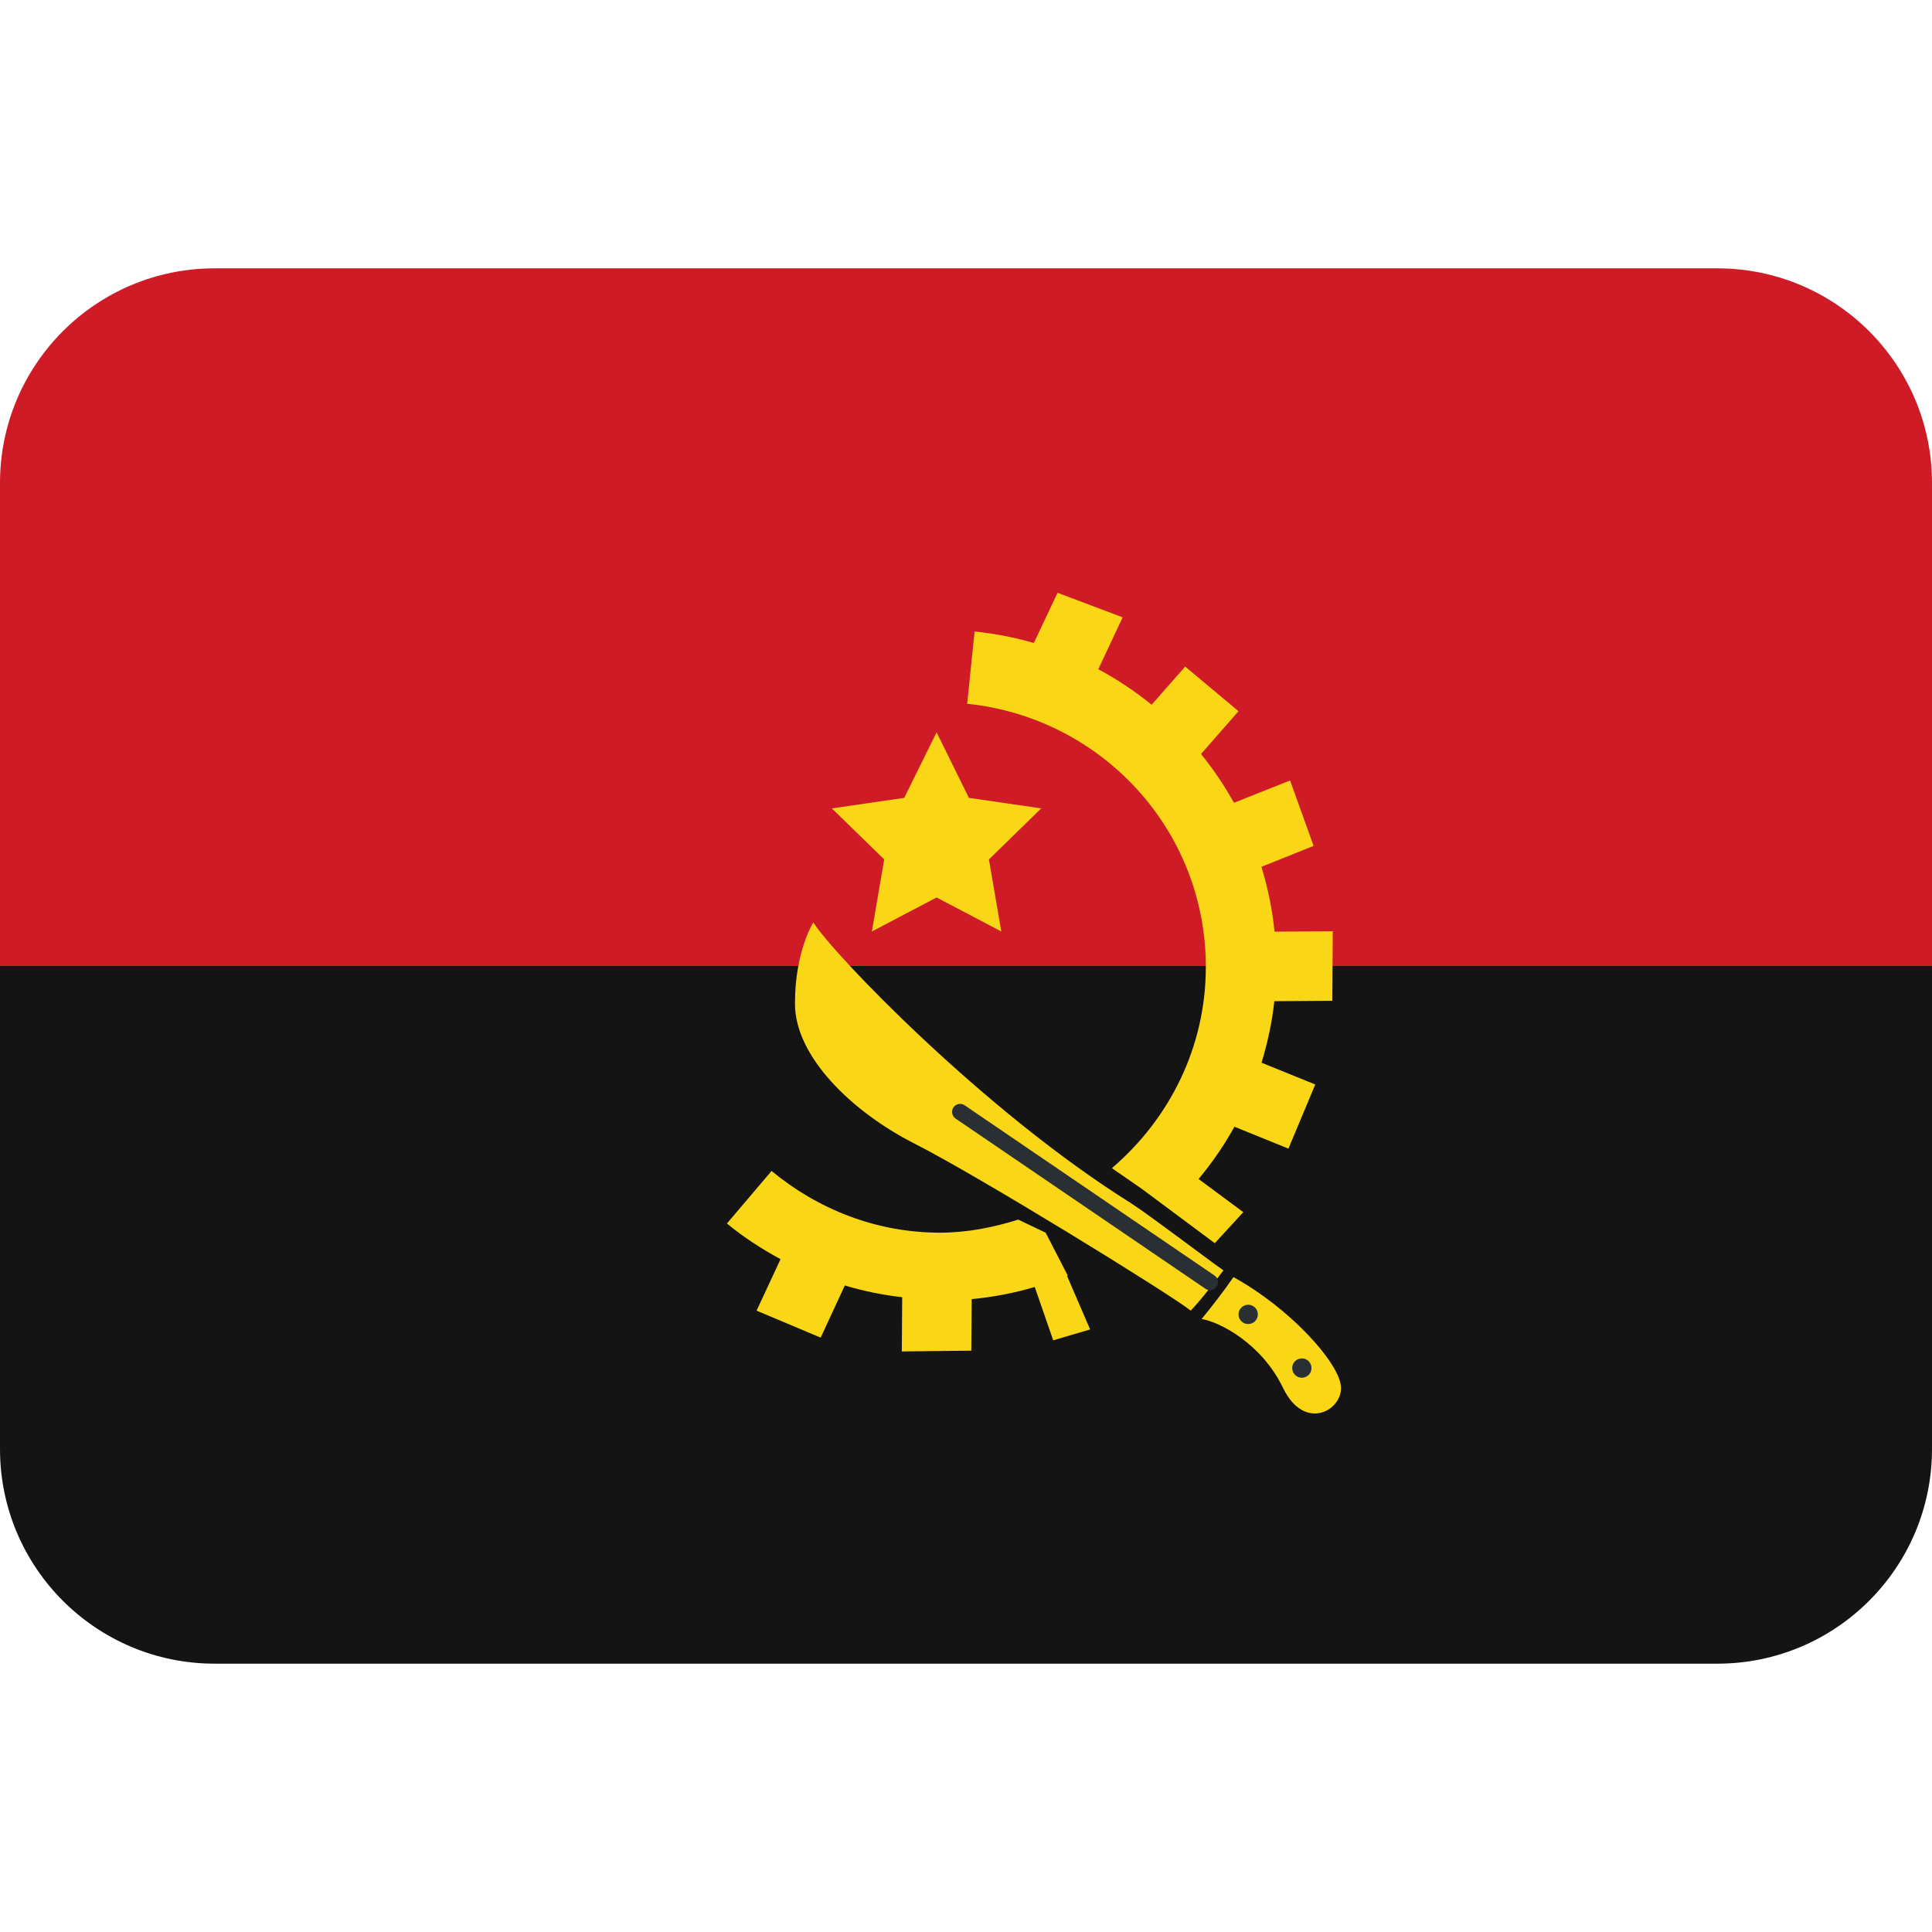
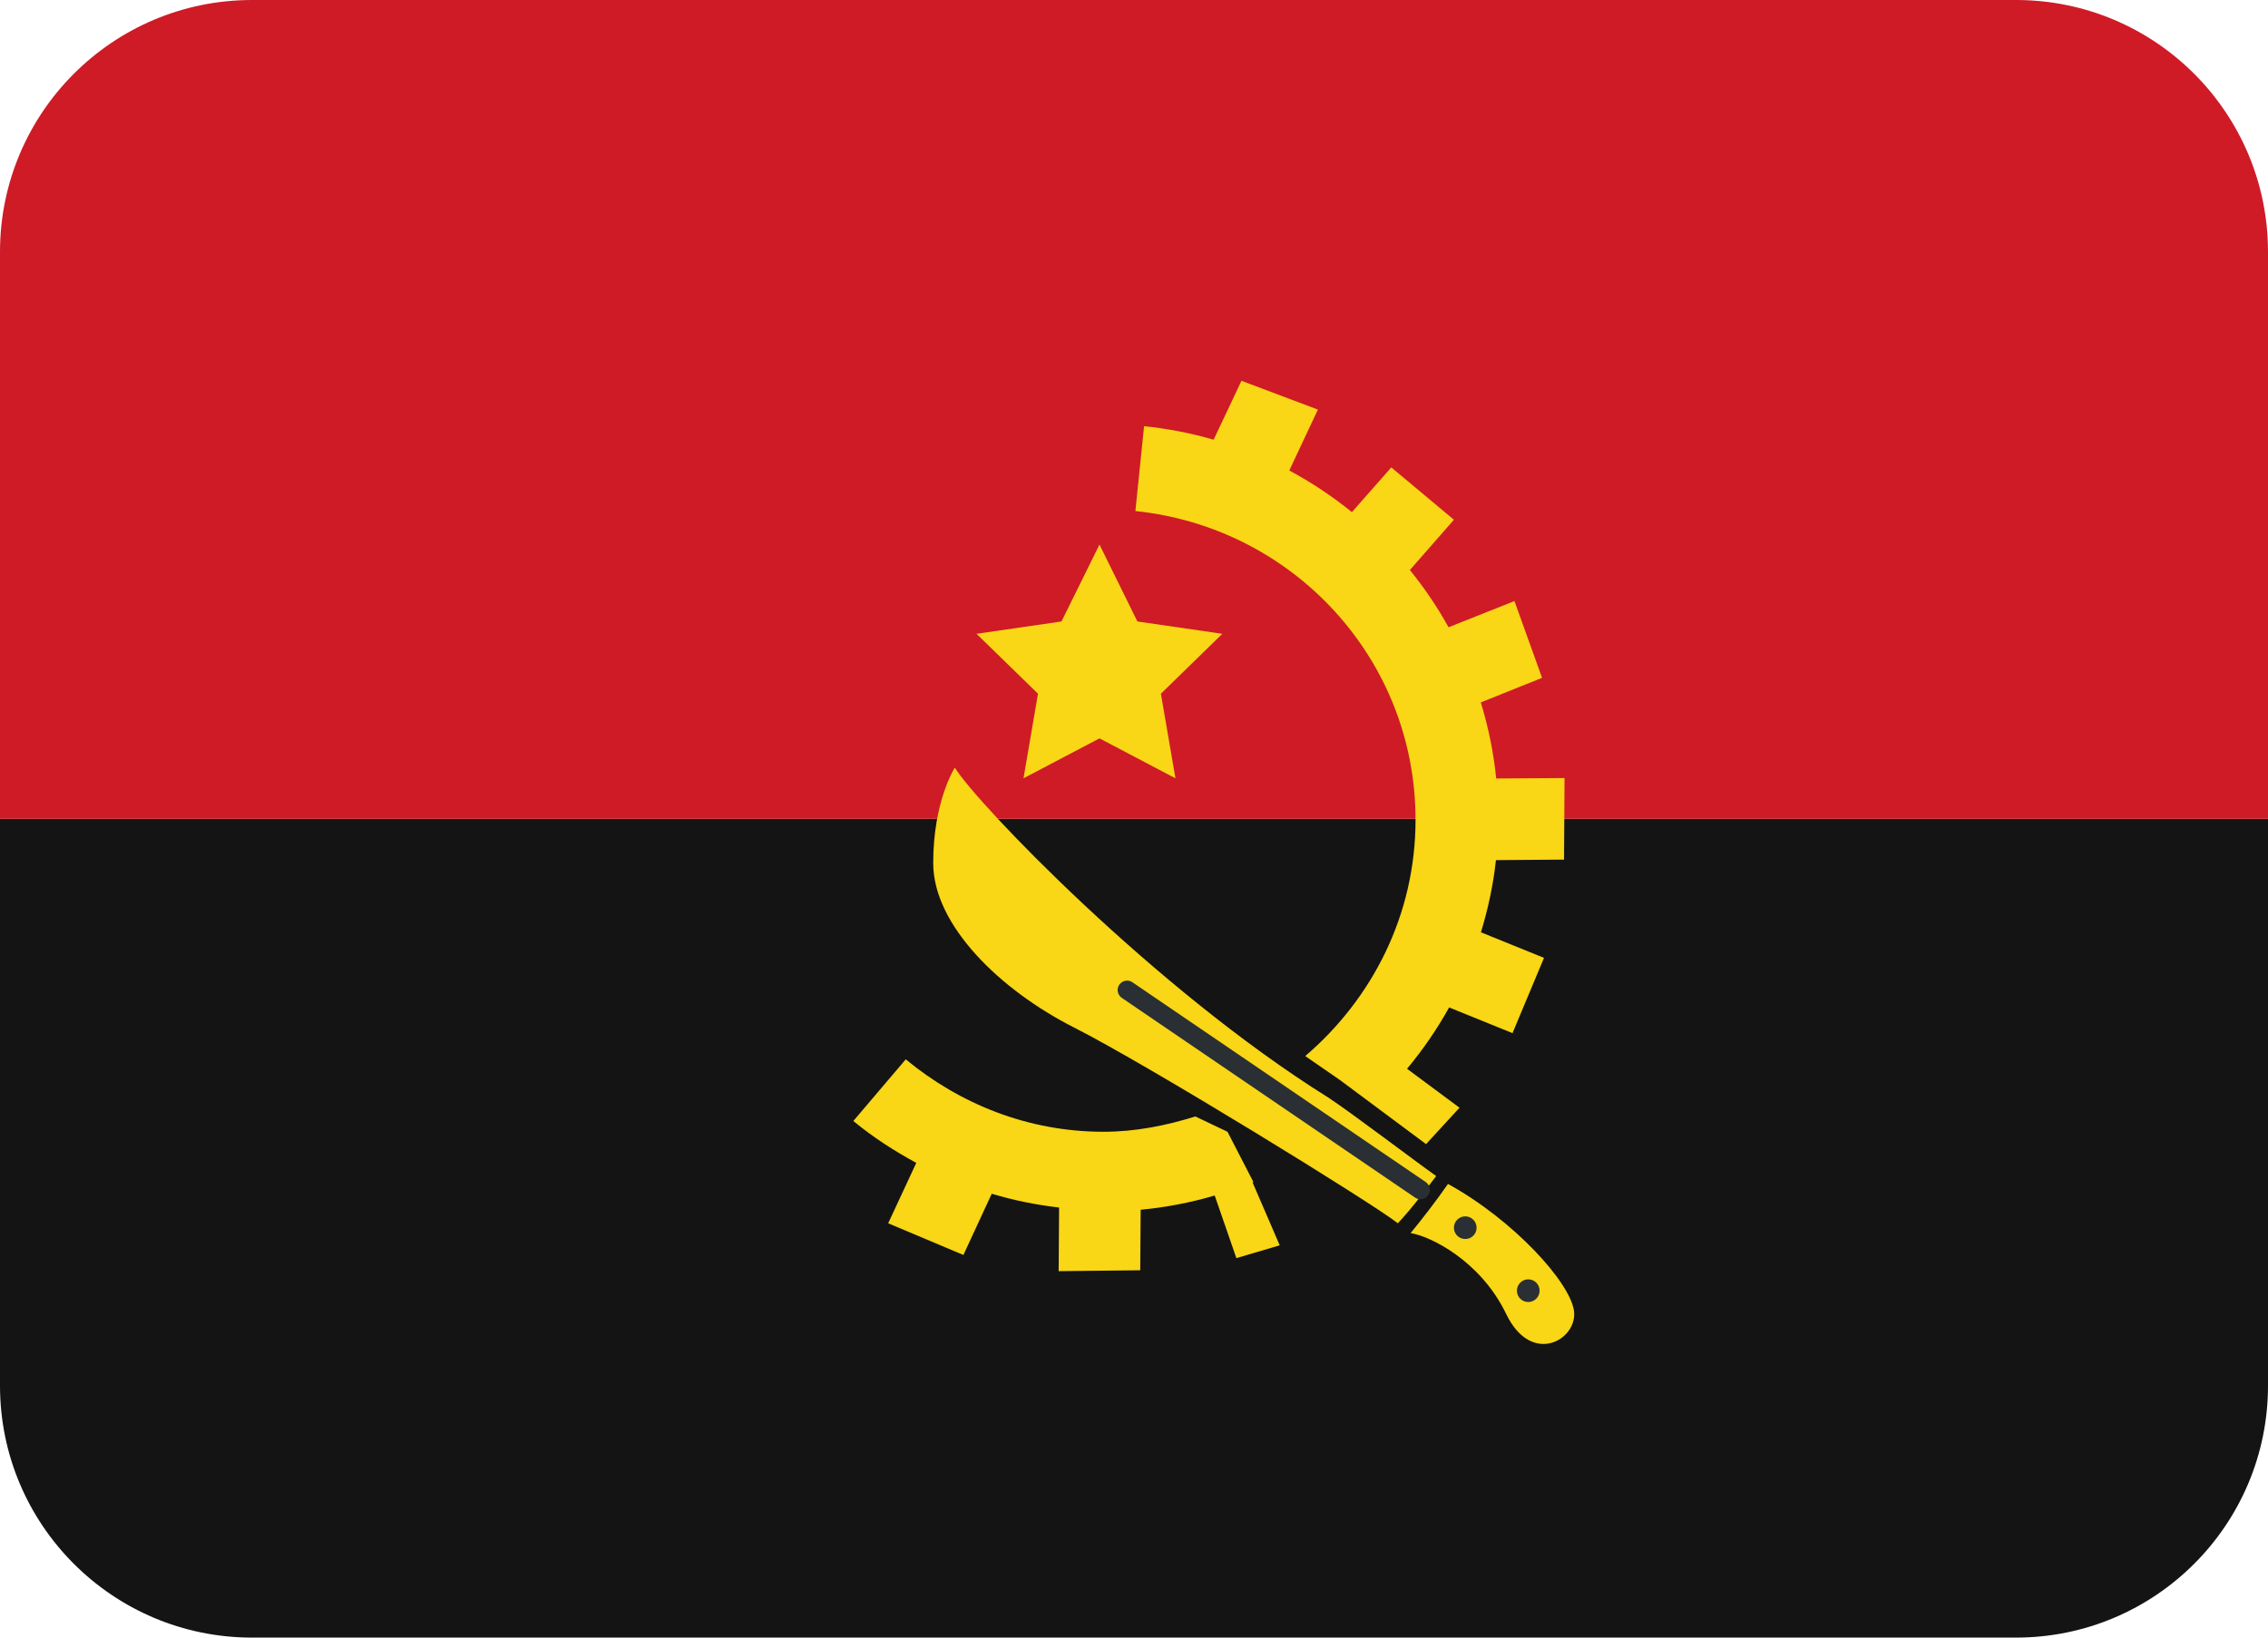
- <svg xmlns="http://www.w3.org/2000/svg" viewBox="0 0 36 36">
+ <svg xmlns="http://www.w3.org/2000/svg" viewBox="0 5 36 26">
  <path fill="#141414" d="M0 18v9c0 2.209 1.791 4 4 4h28c2.209 0 4-1.791 4-4v-9H0z" />
  <path fill="#CE1B26" d="M36 18V9c0-2.209-1.791-4-4-4H4C1.791 5 0 6.791 0 9v9h36z" />
  <path fill="#F9D616" d="M17.452 13.646l.602 1.221 1.348.196-.975.951.231 1.343-1.206-.634-1.206.634.23-1.343-.976-.951 1.349-.196zm-2.296 3.542c.344.562 3.172 3.516 5.922 5.234.359.234 1.344.984 1.719 1.25-.156.203-.375.5-.609.75-.391-.312-3.969-2.516-5.141-3.109-1.172-.594-2.234-1.625-2.234-2.609-.001-.985.343-1.516.343-1.516zm7.828 6.609c-.172.25-.438.594-.594.781.312.047 1.109.438 1.516 1.281.406.844 1.141.406 1.078-.047s-.953-1.437-2-2.015z" />
  <circle fill="#292F33" cx="23.258" cy="24.492" r=".18" />
  <circle fill="#292F33" cx="24.258" cy="25.492" r=".18" />
  <path fill="#292F33" d="M22.547 24.041c-.029 0-.059-.009-.084-.026l-4.657-3.172c-.068-.047-.086-.14-.04-.208.047-.069.141-.087.208-.04l4.656 3.172c.069.047.087.14.04.208-.028.043-.075.066-.123.066z" />
  <path d="M24.826 18.648l.008-1.295-1.085.007c-.041-.417-.126-.82-.244-1.208l.972-.39-.438-1.219-1.046.416c-.178-.322-.384-.625-.614-.909l.699-.798-.994-.831-.625.71c-.31-.25-.641-.472-.994-.661l.454-.967-1.213-.457-.442.935c-.357-.103-.725-.176-1.104-.214l-.138 1.347c2.495.257 4.447 2.34 4.447 4.902 0 1.509-.688 2.842-1.751 3.751l.553.382 1.365 1.016.531-.578-.833-.618c.252-.303.476-.627.668-.974l1.006.408.5-1.195-1.001-.406c.112-.369.196-.751.238-1.146l1.081-.008zm-4.93 5.12l-.412-.799-.51-.243c-.464.144-.947.243-1.458.243-1.198 0-2.282-.442-3.139-1.15l-.832.979c.308.255.646.473.999.665l-.446.959 1.194.503.45-.972c.346.104.701.176 1.069.219l-.007 1.01 1.295-.014.007-.961c.404-.038.797-.114 1.175-.226l.344.994.688-.203-.431-.999.014-.005z" fill="#F9D616" />
</svg>
